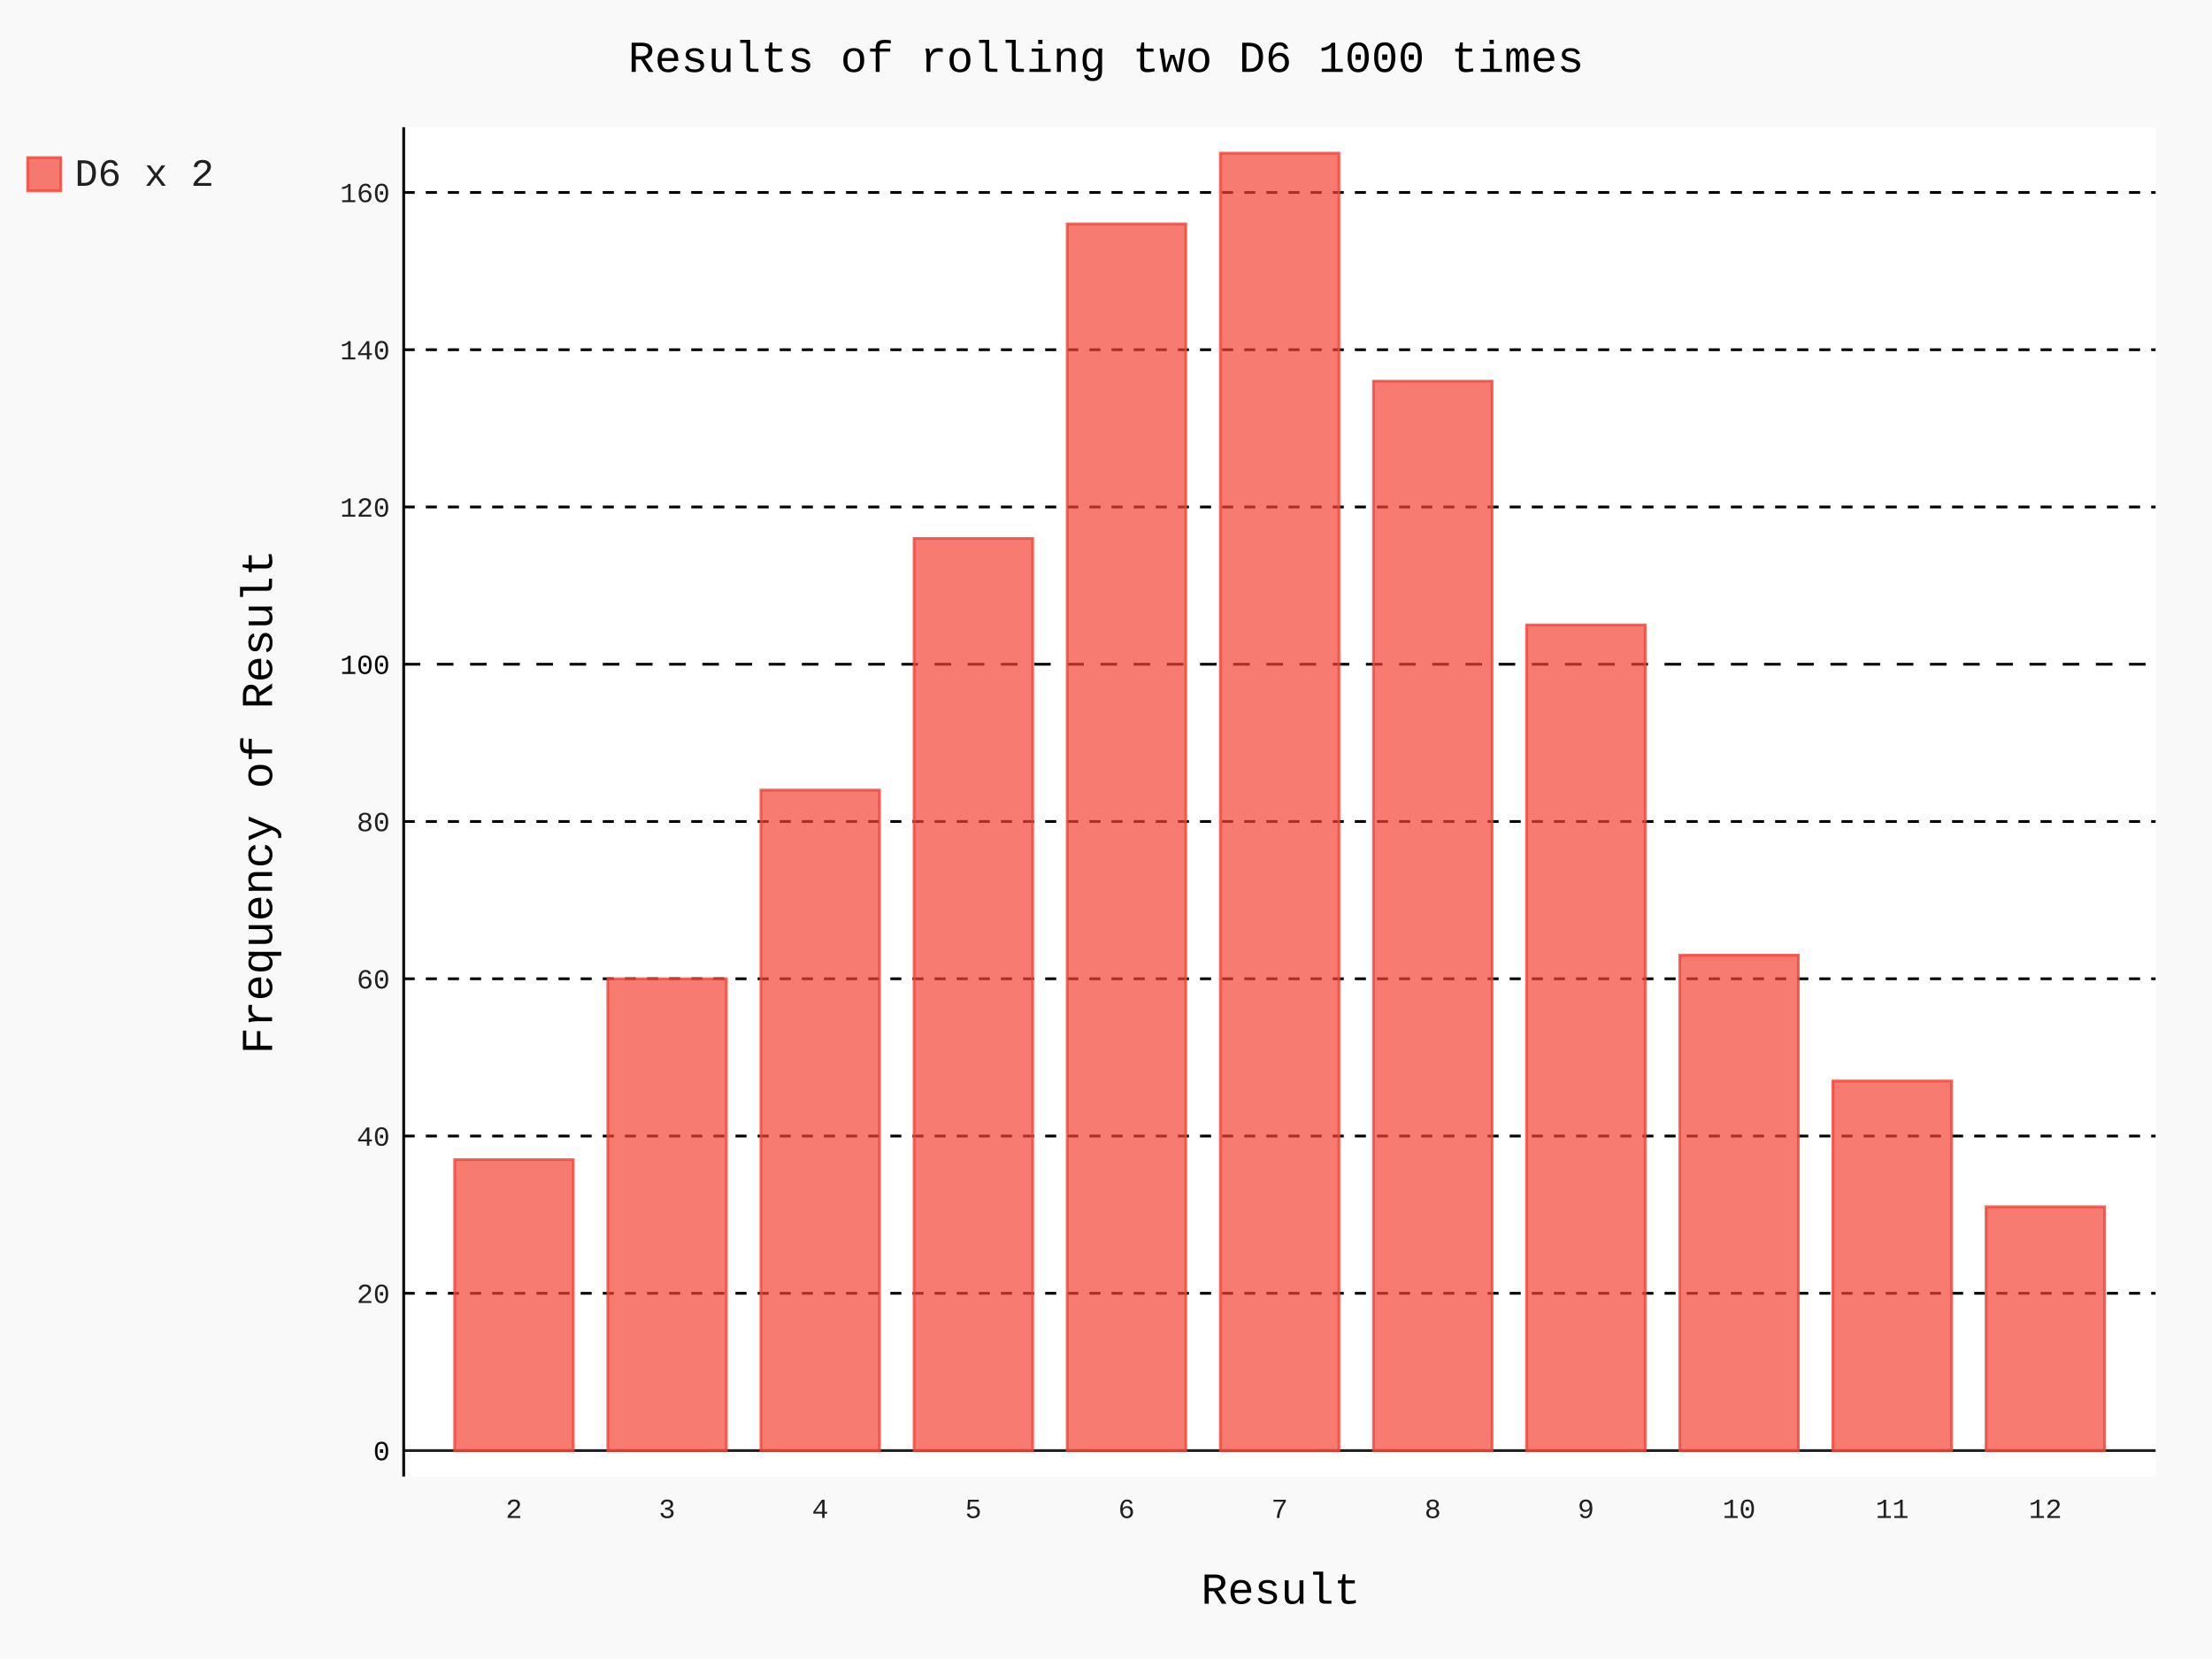
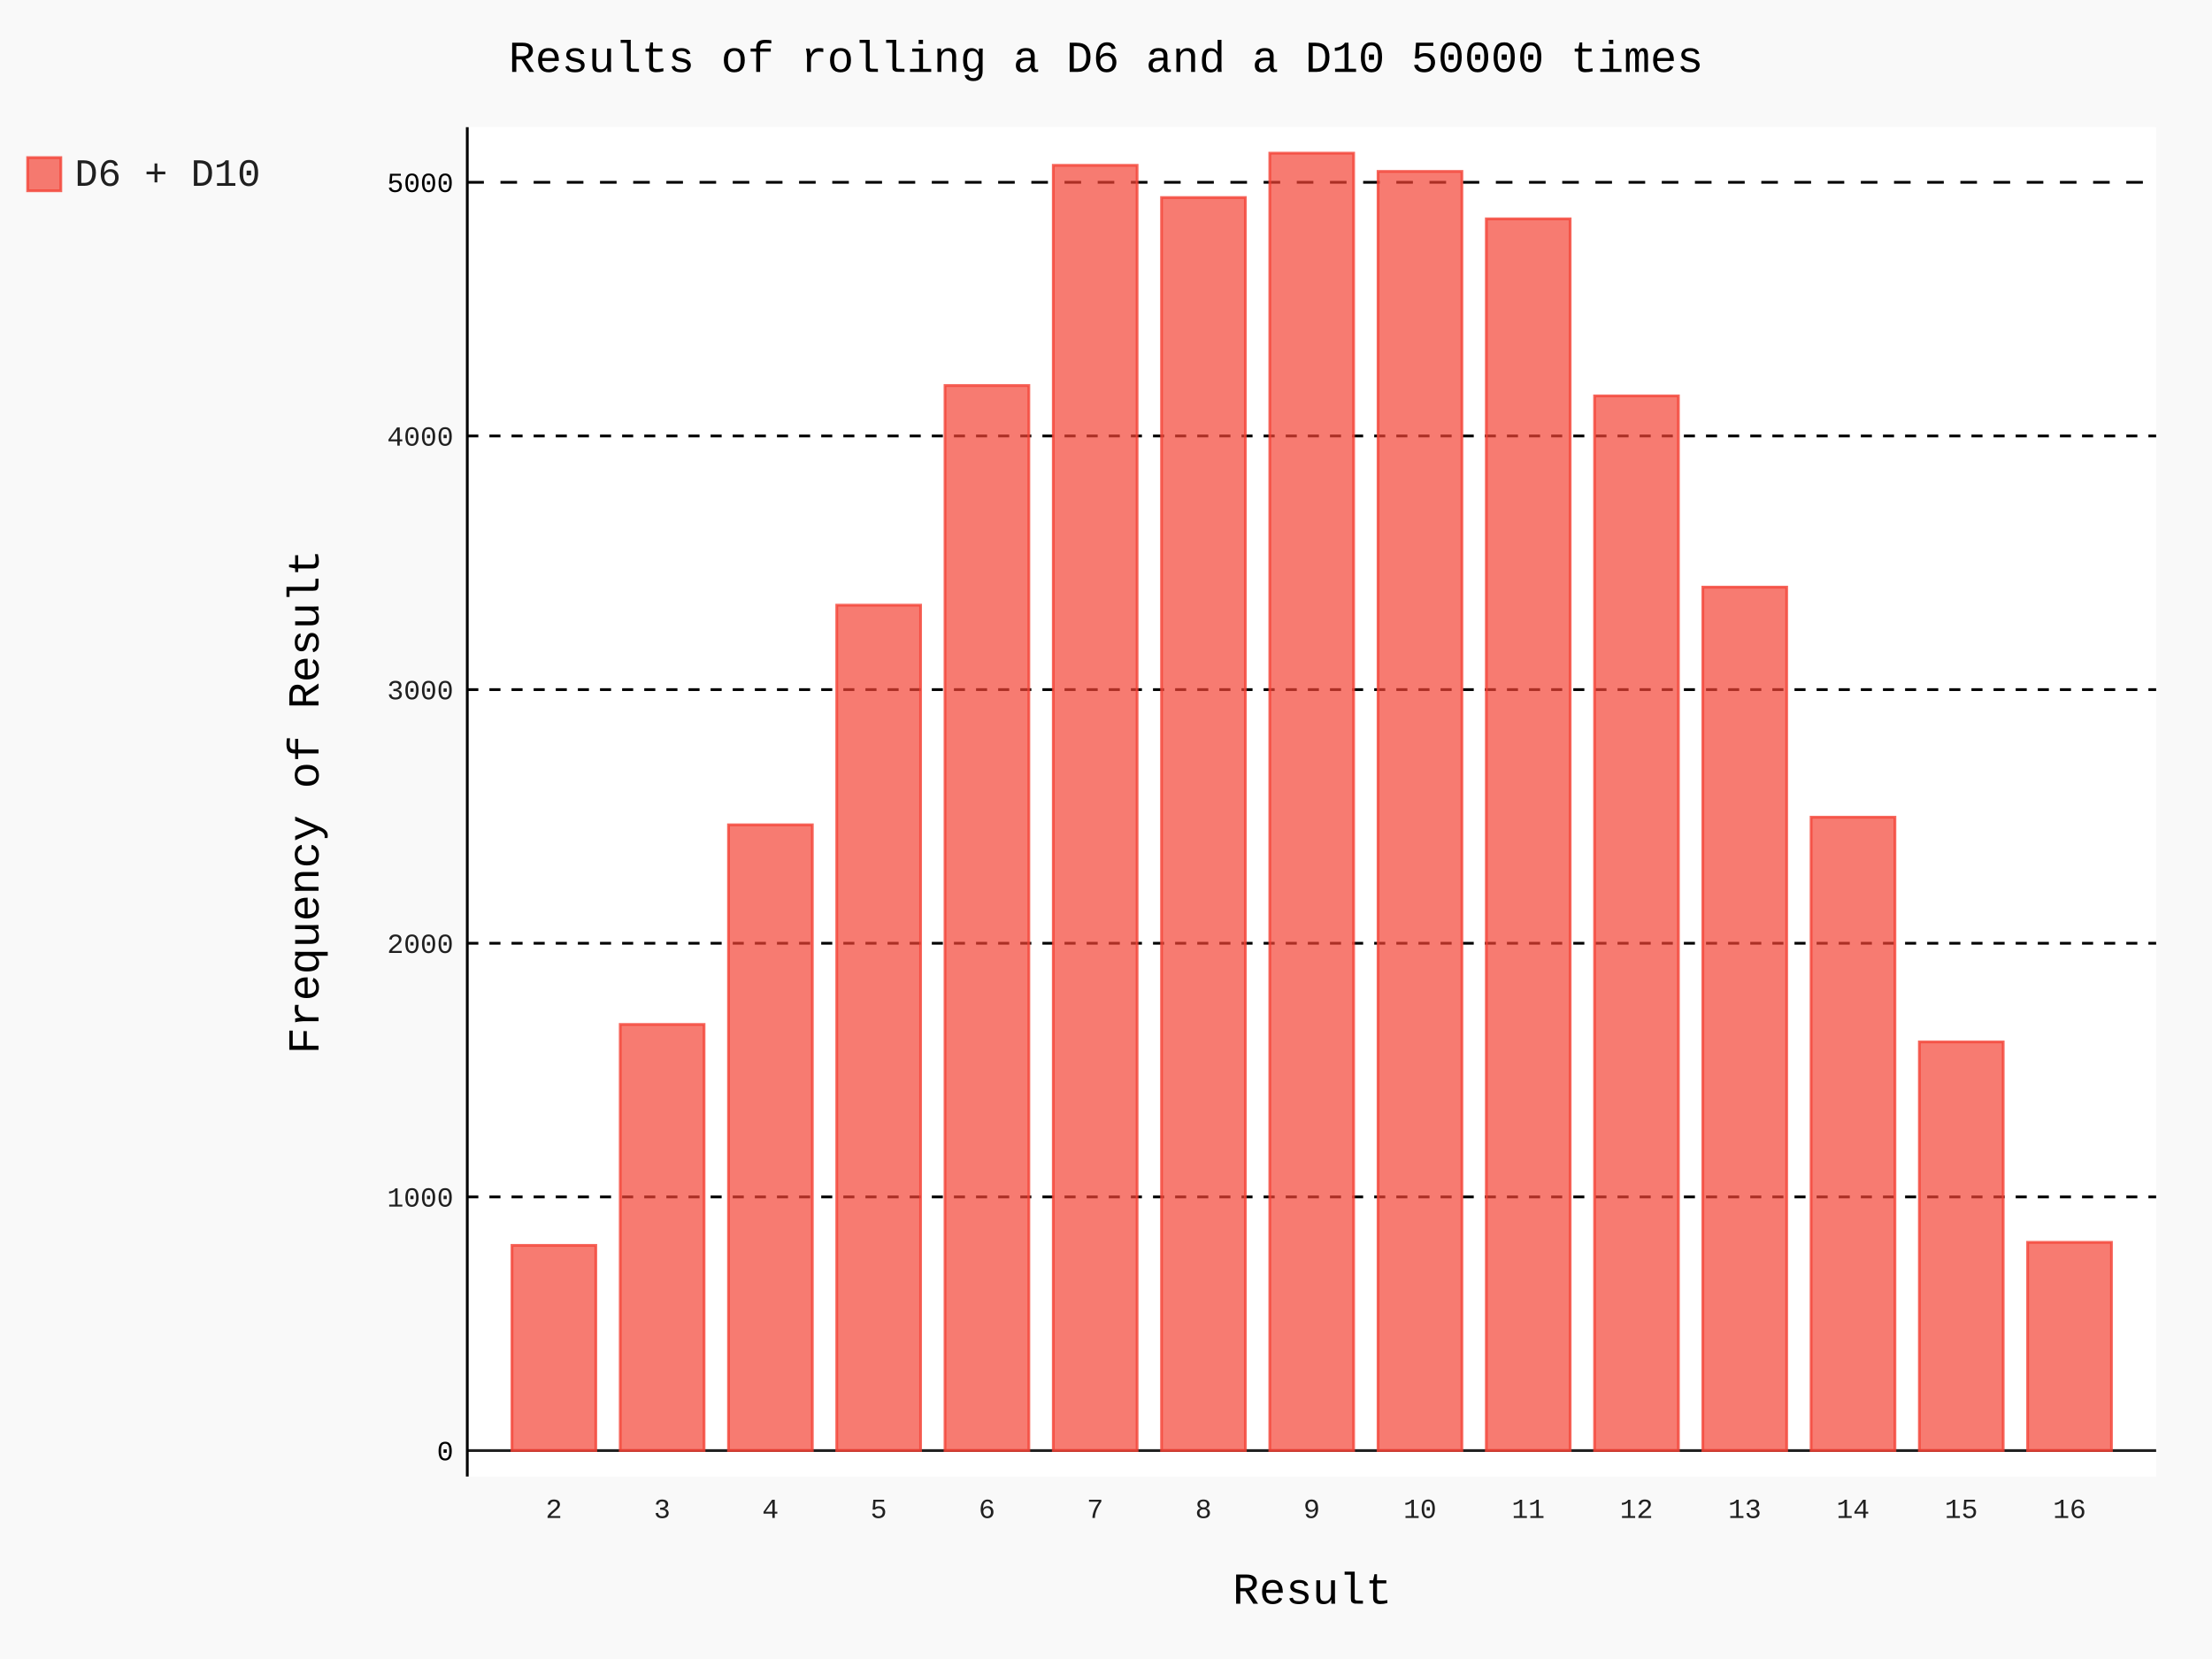
- <svg xmlns="http://www.w3.org/2000/svg" id="chart-db218579-0172-43c6-b3f4-355b57b62319" class="pygal-chart" viewBox="0 0 800 600">
+ <svg xmlns="http://www.w3.org/2000/svg" id="chart-ce2c9c45-e03d-4e80-b4ab-7c706a3ed057" class="pygal-chart" viewBox="0 0 800 600">
  <defs>
-     <style type="text/css">#chart-db218579-0172-43c6-b3f4-355b57b62319{-webkit-user-select:none;-webkit-font-smoothing:antialiased;font-family:Consolas,"Liberation Mono",Menlo,Courier,monospace}#chart-db218579-0172-43c6-b3f4-355b57b62319 .title{font-family:Consolas,"Liberation Mono",Menlo,Courier,monospace;font-size:16px}#chart-db218579-0172-43c6-b3f4-355b57b62319 .legends .legend text{font-family:Consolas,"Liberation Mono",Menlo,Courier,monospace;font-size:14px}#chart-db218579-0172-43c6-b3f4-355b57b62319 .axis text{font-family:Consolas,"Liberation Mono",Menlo,Courier,monospace;font-size:10px}#chart-db218579-0172-43c6-b3f4-355b57b62319 .axis text.major{font-family:Consolas,"Liberation Mono",Menlo,Courier,monospace;font-size:10px}#chart-db218579-0172-43c6-b3f4-355b57b62319 .text-overlay text.value{font-family:Consolas,"Liberation Mono",Menlo,Courier,monospace;font-size:16px}#chart-db218579-0172-43c6-b3f4-355b57b62319 .text-overlay text.label{font-family:Consolas,"Liberation Mono",Menlo,Courier,monospace;font-size:10px}#chart-db218579-0172-43c6-b3f4-355b57b62319 .tooltip{font-family:Consolas,"Liberation Mono",Menlo,Courier,monospace;font-size:14px}#chart-db218579-0172-43c6-b3f4-355b57b62319 text.no_data{font-family:Consolas,"Liberation Mono",Menlo,Courier,monospace;font-size:64px}
- #chart-db218579-0172-43c6-b3f4-355b57b62319{background-color:rgba(249,249,249,1)}#chart-db218579-0172-43c6-b3f4-355b57b62319 path,#chart-db218579-0172-43c6-b3f4-355b57b62319 line,#chart-db218579-0172-43c6-b3f4-355b57b62319 rect,#chart-db218579-0172-43c6-b3f4-355b57b62319 circle{-webkit-transition:150ms;-moz-transition:150ms;transition:150ms}#chart-db218579-0172-43c6-b3f4-355b57b62319 .graph &gt; .background{fill:rgba(249,249,249,1)}#chart-db218579-0172-43c6-b3f4-355b57b62319 .plot &gt; .background{fill:rgba(255,255,255,1)}#chart-db218579-0172-43c6-b3f4-355b57b62319 .graph{fill:rgba(0,0,0,.87)}#chart-db218579-0172-43c6-b3f4-355b57b62319 text.no_data{fill:rgba(0,0,0,1)}#chart-db218579-0172-43c6-b3f4-355b57b62319 .title{fill:rgba(0,0,0,1)}#chart-db218579-0172-43c6-b3f4-355b57b62319 .legends .legend text{fill:rgba(0,0,0,.87)}#chart-db218579-0172-43c6-b3f4-355b57b62319 .legends .legend:hover text{fill:rgba(0,0,0,1)}#chart-db218579-0172-43c6-b3f4-355b57b62319 .axis .line{stroke:rgba(0,0,0,1)}#chart-db218579-0172-43c6-b3f4-355b57b62319 .axis .guide.line{stroke:rgba(0,0,0,.54)}#chart-db218579-0172-43c6-b3f4-355b57b62319 .axis .major.line{stroke:rgba(0,0,0,.87)}#chart-db218579-0172-43c6-b3f4-355b57b62319 .axis text.major{fill:rgba(0,0,0,1)}#chart-db218579-0172-43c6-b3f4-355b57b62319 .axis.y .guides:hover .guide.line,#chart-db218579-0172-43c6-b3f4-355b57b62319 .line-graph .axis.x .guides:hover .guide.line,#chart-db218579-0172-43c6-b3f4-355b57b62319 .stackedline-graph .axis.x .guides:hover .guide.line,#chart-db218579-0172-43c6-b3f4-355b57b62319 .xy-graph .axis.x .guides:hover .guide.line{stroke:rgba(0,0,0,1)}#chart-db218579-0172-43c6-b3f4-355b57b62319 .axis .guides:hover text{fill:rgba(0,0,0,1)}#chart-db218579-0172-43c6-b3f4-355b57b62319 .reactive{fill-opacity:.7;stroke-opacity:.8;stroke-width:1}#chart-db218579-0172-43c6-b3f4-355b57b62319 .ci{stroke:rgba(0,0,0,.87)}#chart-db218579-0172-43c6-b3f4-355b57b62319 .reactive.active,#chart-db218579-0172-43c6-b3f4-355b57b62319 .active .reactive{fill-opacity:.8;stroke-opacity:.9;stroke-width:4}#chart-db218579-0172-43c6-b3f4-355b57b62319 .ci .reactive.active{stroke-width:1.5}#chart-db218579-0172-43c6-b3f4-355b57b62319 .series text{fill:rgba(0,0,0,1)}#chart-db218579-0172-43c6-b3f4-355b57b62319 .tooltip rect{fill:rgba(255,255,255,1);stroke:rgba(0,0,0,1);-webkit-transition:opacity 150ms;-moz-transition:opacity 150ms;transition:opacity 150ms}#chart-db218579-0172-43c6-b3f4-355b57b62319 .tooltip .label{fill:rgba(0,0,0,.87)}#chart-db218579-0172-43c6-b3f4-355b57b62319 .tooltip .label{fill:rgba(0,0,0,.87)}#chart-db218579-0172-43c6-b3f4-355b57b62319 .tooltip .legend{font-size:.8em;fill:rgba(0,0,0,.54)}#chart-db218579-0172-43c6-b3f4-355b57b62319 .tooltip .x_label{font-size:.6em;fill:rgba(0,0,0,1)}#chart-db218579-0172-43c6-b3f4-355b57b62319 .tooltip .xlink{font-size:.5em;text-decoration:underline}#chart-db218579-0172-43c6-b3f4-355b57b62319 .tooltip .value{font-size:1.5em}#chart-db218579-0172-43c6-b3f4-355b57b62319 .bound{font-size:.5em}#chart-db218579-0172-43c6-b3f4-355b57b62319 .max-value{font-size:.75em;fill:rgba(0,0,0,.54)}#chart-db218579-0172-43c6-b3f4-355b57b62319 .map-element{fill:rgba(255,255,255,1);stroke:rgba(0,0,0,.54) !important}#chart-db218579-0172-43c6-b3f4-355b57b62319 .map-element .reactive{fill-opacity:inherit;stroke-opacity:inherit}#chart-db218579-0172-43c6-b3f4-355b57b62319 .color-0,#chart-db218579-0172-43c6-b3f4-355b57b62319 .color-0 a:visited{stroke:#F44336;fill:#F44336}#chart-db218579-0172-43c6-b3f4-355b57b62319 .text-overlay .color-0 text{fill:black}
- #chart-db218579-0172-43c6-b3f4-355b57b62319 text.no_data{text-anchor:middle}#chart-db218579-0172-43c6-b3f4-355b57b62319 .guide.line{fill:none}#chart-db218579-0172-43c6-b3f4-355b57b62319 .centered{text-anchor:middle}#chart-db218579-0172-43c6-b3f4-355b57b62319 .title{text-anchor:middle}#chart-db218579-0172-43c6-b3f4-355b57b62319 .legends .legend text{fill-opacity:1}#chart-db218579-0172-43c6-b3f4-355b57b62319 .axis.x text{text-anchor:middle}#chart-db218579-0172-43c6-b3f4-355b57b62319 .axis.x:not(.web) text[transform]{text-anchor:start}#chart-db218579-0172-43c6-b3f4-355b57b62319 .axis.x:not(.web) text[transform].backwards{text-anchor:end}#chart-db218579-0172-43c6-b3f4-355b57b62319 .axis.y text{text-anchor:end}#chart-db218579-0172-43c6-b3f4-355b57b62319 .axis.y text[transform].backwards{text-anchor:start}#chart-db218579-0172-43c6-b3f4-355b57b62319 .axis.y2 text{text-anchor:start}#chart-db218579-0172-43c6-b3f4-355b57b62319 .axis.y2 text[transform].backwards{text-anchor:end}#chart-db218579-0172-43c6-b3f4-355b57b62319 .axis .guide.line{stroke-dasharray:4,4;stroke:black}#chart-db218579-0172-43c6-b3f4-355b57b62319 .axis .major.guide.line{stroke-dasharray:6,6;stroke:black}#chart-db218579-0172-43c6-b3f4-355b57b62319 .horizontal .axis.y .guide.line,#chart-db218579-0172-43c6-b3f4-355b57b62319 .horizontal .axis.y2 .guide.line,#chart-db218579-0172-43c6-b3f4-355b57b62319 .vertical .axis.x .guide.line{opacity:0}#chart-db218579-0172-43c6-b3f4-355b57b62319 .horizontal .axis.always_show .guide.line,#chart-db218579-0172-43c6-b3f4-355b57b62319 .vertical .axis.always_show .guide.line{opacity:1 !important}#chart-db218579-0172-43c6-b3f4-355b57b62319 .axis.y .guides:hover .guide.line,#chart-db218579-0172-43c6-b3f4-355b57b62319 .axis.y2 .guides:hover .guide.line,#chart-db218579-0172-43c6-b3f4-355b57b62319 .axis.x .guides:hover .guide.line{opacity:1}#chart-db218579-0172-43c6-b3f4-355b57b62319 .axis .guides:hover text{opacity:1}#chart-db218579-0172-43c6-b3f4-355b57b62319 .nofill{fill:none}#chart-db218579-0172-43c6-b3f4-355b57b62319 .subtle-fill{fill-opacity:.2}#chart-db218579-0172-43c6-b3f4-355b57b62319 .dot{stroke-width:1px;fill-opacity:1;stroke-opacity:1}#chart-db218579-0172-43c6-b3f4-355b57b62319 .dot.active{stroke-width:5px}#chart-db218579-0172-43c6-b3f4-355b57b62319 .dot.negative{fill:transparent}#chart-db218579-0172-43c6-b3f4-355b57b62319 text,#chart-db218579-0172-43c6-b3f4-355b57b62319 tspan{stroke:none !important}#chart-db218579-0172-43c6-b3f4-355b57b62319 .series text.active{opacity:1}#chart-db218579-0172-43c6-b3f4-355b57b62319 .tooltip rect{fill-opacity:.95;stroke-width:.5}#chart-db218579-0172-43c6-b3f4-355b57b62319 .tooltip text{fill-opacity:1}#chart-db218579-0172-43c6-b3f4-355b57b62319 .showable{visibility:hidden}#chart-db218579-0172-43c6-b3f4-355b57b62319 .showable.shown{visibility:visible}#chart-db218579-0172-43c6-b3f4-355b57b62319 .gauge-background{fill:rgba(229,229,229,1);stroke:none}#chart-db218579-0172-43c6-b3f4-355b57b62319 .bg-lines{stroke:rgba(249,249,249,1);stroke-width:2px}</style>
+     <style type="text/css">#chart-ce2c9c45-e03d-4e80-b4ab-7c706a3ed057{-webkit-user-select:none;-webkit-font-smoothing:antialiased;font-family:Consolas,"Liberation Mono",Menlo,Courier,monospace}#chart-ce2c9c45-e03d-4e80-b4ab-7c706a3ed057 .title{font-family:Consolas,"Liberation Mono",Menlo,Courier,monospace;font-size:16px}#chart-ce2c9c45-e03d-4e80-b4ab-7c706a3ed057 .legends .legend text{font-family:Consolas,"Liberation Mono",Menlo,Courier,monospace;font-size:14px}#chart-ce2c9c45-e03d-4e80-b4ab-7c706a3ed057 .axis text{font-family:Consolas,"Liberation Mono",Menlo,Courier,monospace;font-size:10px}#chart-ce2c9c45-e03d-4e80-b4ab-7c706a3ed057 .axis text.major{font-family:Consolas,"Liberation Mono",Menlo,Courier,monospace;font-size:10px}#chart-ce2c9c45-e03d-4e80-b4ab-7c706a3ed057 .text-overlay text.value{font-family:Consolas,"Liberation Mono",Menlo,Courier,monospace;font-size:16px}#chart-ce2c9c45-e03d-4e80-b4ab-7c706a3ed057 .text-overlay text.label{font-family:Consolas,"Liberation Mono",Menlo,Courier,monospace;font-size:10px}#chart-ce2c9c45-e03d-4e80-b4ab-7c706a3ed057 .tooltip{font-family:Consolas,"Liberation Mono",Menlo,Courier,monospace;font-size:14px}#chart-ce2c9c45-e03d-4e80-b4ab-7c706a3ed057 text.no_data{font-family:Consolas,"Liberation Mono",Menlo,Courier,monospace;font-size:64px}
+ #chart-ce2c9c45-e03d-4e80-b4ab-7c706a3ed057{background-color:rgba(249,249,249,1)}#chart-ce2c9c45-e03d-4e80-b4ab-7c706a3ed057 path,#chart-ce2c9c45-e03d-4e80-b4ab-7c706a3ed057 line,#chart-ce2c9c45-e03d-4e80-b4ab-7c706a3ed057 rect,#chart-ce2c9c45-e03d-4e80-b4ab-7c706a3ed057 circle{-webkit-transition:150ms;-moz-transition:150ms;transition:150ms}#chart-ce2c9c45-e03d-4e80-b4ab-7c706a3ed057 .graph &gt; .background{fill:rgba(249,249,249,1)}#chart-ce2c9c45-e03d-4e80-b4ab-7c706a3ed057 .plot &gt; .background{fill:rgba(255,255,255,1)}#chart-ce2c9c45-e03d-4e80-b4ab-7c706a3ed057 .graph{fill:rgba(0,0,0,.87)}#chart-ce2c9c45-e03d-4e80-b4ab-7c706a3ed057 text.no_data{fill:rgba(0,0,0,1)}#chart-ce2c9c45-e03d-4e80-b4ab-7c706a3ed057 .title{fill:rgba(0,0,0,1)}#chart-ce2c9c45-e03d-4e80-b4ab-7c706a3ed057 .legends .legend text{fill:rgba(0,0,0,.87)}#chart-ce2c9c45-e03d-4e80-b4ab-7c706a3ed057 .legends .legend:hover text{fill:rgba(0,0,0,1)}#chart-ce2c9c45-e03d-4e80-b4ab-7c706a3ed057 .axis .line{stroke:rgba(0,0,0,1)}#chart-ce2c9c45-e03d-4e80-b4ab-7c706a3ed057 .axis .guide.line{stroke:rgba(0,0,0,.54)}#chart-ce2c9c45-e03d-4e80-b4ab-7c706a3ed057 .axis .major.line{stroke:rgba(0,0,0,.87)}#chart-ce2c9c45-e03d-4e80-b4ab-7c706a3ed057 .axis text.major{fill:rgba(0,0,0,1)}#chart-ce2c9c45-e03d-4e80-b4ab-7c706a3ed057 .axis.y .guides:hover .guide.line,#chart-ce2c9c45-e03d-4e80-b4ab-7c706a3ed057 .line-graph .axis.x .guides:hover .guide.line,#chart-ce2c9c45-e03d-4e80-b4ab-7c706a3ed057 .stackedline-graph .axis.x .guides:hover .guide.line,#chart-ce2c9c45-e03d-4e80-b4ab-7c706a3ed057 .xy-graph .axis.x .guides:hover .guide.line{stroke:rgba(0,0,0,1)}#chart-ce2c9c45-e03d-4e80-b4ab-7c706a3ed057 .axis .guides:hover text{fill:rgba(0,0,0,1)}#chart-ce2c9c45-e03d-4e80-b4ab-7c706a3ed057 .reactive{fill-opacity:.7;stroke-opacity:.8;stroke-width:1}#chart-ce2c9c45-e03d-4e80-b4ab-7c706a3ed057 .ci{stroke:rgba(0,0,0,.87)}#chart-ce2c9c45-e03d-4e80-b4ab-7c706a3ed057 .reactive.active,#chart-ce2c9c45-e03d-4e80-b4ab-7c706a3ed057 .active .reactive{fill-opacity:.8;stroke-opacity:.9;stroke-width:4}#chart-ce2c9c45-e03d-4e80-b4ab-7c706a3ed057 .ci .reactive.active{stroke-width:1.5}#chart-ce2c9c45-e03d-4e80-b4ab-7c706a3ed057 .series text{fill:rgba(0,0,0,1)}#chart-ce2c9c45-e03d-4e80-b4ab-7c706a3ed057 .tooltip rect{fill:rgba(255,255,255,1);stroke:rgba(0,0,0,1);-webkit-transition:opacity 150ms;-moz-transition:opacity 150ms;transition:opacity 150ms}#chart-ce2c9c45-e03d-4e80-b4ab-7c706a3ed057 .tooltip .label{fill:rgba(0,0,0,.87)}#chart-ce2c9c45-e03d-4e80-b4ab-7c706a3ed057 .tooltip .label{fill:rgba(0,0,0,.87)}#chart-ce2c9c45-e03d-4e80-b4ab-7c706a3ed057 .tooltip .legend{font-size:.8em;fill:rgba(0,0,0,.54)}#chart-ce2c9c45-e03d-4e80-b4ab-7c706a3ed057 .tooltip .x_label{font-size:.6em;fill:rgba(0,0,0,1)}#chart-ce2c9c45-e03d-4e80-b4ab-7c706a3ed057 .tooltip .xlink{font-size:.5em;text-decoration:underline}#chart-ce2c9c45-e03d-4e80-b4ab-7c706a3ed057 .tooltip .value{font-size:1.5em}#chart-ce2c9c45-e03d-4e80-b4ab-7c706a3ed057 .bound{font-size:.5em}#chart-ce2c9c45-e03d-4e80-b4ab-7c706a3ed057 .max-value{font-size:.75em;fill:rgba(0,0,0,.54)}#chart-ce2c9c45-e03d-4e80-b4ab-7c706a3ed057 .map-element{fill:rgba(255,255,255,1);stroke:rgba(0,0,0,.54) !important}#chart-ce2c9c45-e03d-4e80-b4ab-7c706a3ed057 .map-element .reactive{fill-opacity:inherit;stroke-opacity:inherit}#chart-ce2c9c45-e03d-4e80-b4ab-7c706a3ed057 .color-0,#chart-ce2c9c45-e03d-4e80-b4ab-7c706a3ed057 .color-0 a:visited{stroke:#F44336;fill:#F44336}#chart-ce2c9c45-e03d-4e80-b4ab-7c706a3ed057 .text-overlay .color-0 text{fill:black}
+ #chart-ce2c9c45-e03d-4e80-b4ab-7c706a3ed057 text.no_data{text-anchor:middle}#chart-ce2c9c45-e03d-4e80-b4ab-7c706a3ed057 .guide.line{fill:none}#chart-ce2c9c45-e03d-4e80-b4ab-7c706a3ed057 .centered{text-anchor:middle}#chart-ce2c9c45-e03d-4e80-b4ab-7c706a3ed057 .title{text-anchor:middle}#chart-ce2c9c45-e03d-4e80-b4ab-7c706a3ed057 .legends .legend text{fill-opacity:1}#chart-ce2c9c45-e03d-4e80-b4ab-7c706a3ed057 .axis.x text{text-anchor:middle}#chart-ce2c9c45-e03d-4e80-b4ab-7c706a3ed057 .axis.x:not(.web) text[transform]{text-anchor:start}#chart-ce2c9c45-e03d-4e80-b4ab-7c706a3ed057 .axis.x:not(.web) text[transform].backwards{text-anchor:end}#chart-ce2c9c45-e03d-4e80-b4ab-7c706a3ed057 .axis.y text{text-anchor:end}#chart-ce2c9c45-e03d-4e80-b4ab-7c706a3ed057 .axis.y text[transform].backwards{text-anchor:start}#chart-ce2c9c45-e03d-4e80-b4ab-7c706a3ed057 .axis.y2 text{text-anchor:start}#chart-ce2c9c45-e03d-4e80-b4ab-7c706a3ed057 .axis.y2 text[transform].backwards{text-anchor:end}#chart-ce2c9c45-e03d-4e80-b4ab-7c706a3ed057 .axis .guide.line{stroke-dasharray:4,4;stroke:black}#chart-ce2c9c45-e03d-4e80-b4ab-7c706a3ed057 .axis .major.guide.line{stroke-dasharray:6,6;stroke:black}#chart-ce2c9c45-e03d-4e80-b4ab-7c706a3ed057 .horizontal .axis.y .guide.line,#chart-ce2c9c45-e03d-4e80-b4ab-7c706a3ed057 .horizontal .axis.y2 .guide.line,#chart-ce2c9c45-e03d-4e80-b4ab-7c706a3ed057 .vertical .axis.x .guide.line{opacity:0}#chart-ce2c9c45-e03d-4e80-b4ab-7c706a3ed057 .horizontal .axis.always_show .guide.line,#chart-ce2c9c45-e03d-4e80-b4ab-7c706a3ed057 .vertical .axis.always_show .guide.line{opacity:1 !important}#chart-ce2c9c45-e03d-4e80-b4ab-7c706a3ed057 .axis.y .guides:hover .guide.line,#chart-ce2c9c45-e03d-4e80-b4ab-7c706a3ed057 .axis.y2 .guides:hover .guide.line,#chart-ce2c9c45-e03d-4e80-b4ab-7c706a3ed057 .axis.x .guides:hover .guide.line{opacity:1}#chart-ce2c9c45-e03d-4e80-b4ab-7c706a3ed057 .axis .guides:hover text{opacity:1}#chart-ce2c9c45-e03d-4e80-b4ab-7c706a3ed057 .nofill{fill:none}#chart-ce2c9c45-e03d-4e80-b4ab-7c706a3ed057 .subtle-fill{fill-opacity:.2}#chart-ce2c9c45-e03d-4e80-b4ab-7c706a3ed057 .dot{stroke-width:1px;fill-opacity:1;stroke-opacity:1}#chart-ce2c9c45-e03d-4e80-b4ab-7c706a3ed057 .dot.active{stroke-width:5px}#chart-ce2c9c45-e03d-4e80-b4ab-7c706a3ed057 .dot.negative{fill:transparent}#chart-ce2c9c45-e03d-4e80-b4ab-7c706a3ed057 text,#chart-ce2c9c45-e03d-4e80-b4ab-7c706a3ed057 tspan{stroke:none !important}#chart-ce2c9c45-e03d-4e80-b4ab-7c706a3ed057 .series text.active{opacity:1}#chart-ce2c9c45-e03d-4e80-b4ab-7c706a3ed057 .tooltip rect{fill-opacity:.95;stroke-width:.5}#chart-ce2c9c45-e03d-4e80-b4ab-7c706a3ed057 .tooltip text{fill-opacity:1}#chart-ce2c9c45-e03d-4e80-b4ab-7c706a3ed057 .showable{visibility:hidden}#chart-ce2c9c45-e03d-4e80-b4ab-7c706a3ed057 .showable.shown{visibility:visible}#chart-ce2c9c45-e03d-4e80-b4ab-7c706a3ed057 .gauge-background{fill:rgba(229,229,229,1);stroke:none}#chart-ce2c9c45-e03d-4e80-b4ab-7c706a3ed057 .bg-lines{stroke:rgba(249,249,249,1);stroke-width:2px}</style>
  </defs>
  <g class="graph bar-graph vertical">
    <rect x="0" y="0" width="800" height="600" class="background" />
-     <g transform="translate(146, 46)" class="plot">
-       <rect x="0" y="0" width="633.6" height="488" class="background" />
+     <g transform="translate(169, 46)" class="plot">
+       <rect x="0" y="0" width="610.8" height="488" class="background" />
      <g class="axis y always_show">
        <g class="guides">
-           <path d="M0 478.615 h633.6" class="axis major line" />
+           <path d="M0 478.615 h610.8" class="axis major line" />
          <text x="-5" y="482.115" class="major">0</text>
        </g>
        <g class="guides">
-           <path d="M0 421.739 h633.6" class="guide line" />
-           <text x="-5" y="425.239" class="">20</text>
+           <path d="M0 386.879 h610.8" class="guide line" />
+           <text x="-5" y="390.379" class="">1000</text>
        </g>
        <g class="guides">
-           <path d="M0 364.862 h633.6" class="guide line" />
-           <text x="-5" y="368.362" class="">40</text>
+           <path d="M0 295.143 h610.8" class="guide line" />
+           <text x="-5" y="298.643" class="">2000</text>
        </g>
        <g class="guides">
-           <path d="M0 307.986 h633.6" class="guide line" />
-           <text x="-5" y="311.486" class="">60</text>
+           <path d="M0 203.407 h610.8" class="guide line" />
+           <text x="-5" y="206.907" class="">3000</text>
        </g>
        <g class="guides">
-           <path d="M0 251.11 h633.6" class="guide line" />
-           <text x="-5" y="254.61" class="">80</text>
+           <path d="M0 111.671 h610.8" class="guide line" />
+           <text x="-5" y="115.171" class="">4000</text>
        </g>
        <g class="guides">
-           <path d="M0 194.233 h633.6" class="major guide line" />
-           <text x="-5" y="197.733" class="major">100</text>
-         </g>
-         <g class="guides">
-           <path d="M0 137.357 h633.6" class="guide line" />
-           <text x="-5" y="140.857" class="">120</text>
-         </g>
-         <g class="guides">
-           <path d="M0 80.48 h633.6" class="guide line" />
-           <text x="-5" y="83.98" class="">140</text>
-         </g>
-         <g class="guides">
-           <path d="M0 23.604 h633.6" class="guide line" />
-           <text x="-5" y="27.104" class="">160</text>
+           <path d="M0 19.934 h610.8" class="major guide line" />
+           <text x="-5" y="23.434" class="major">5000</text>
        </g>
      </g>
      <g class="axis x">
        <path d="M0 0 v488" class="line" />
        <g class="guides">
-           <path d="M39.877 0 v488" class="guide line" />
-           <text x="39.877" y="503.0" class="">2</text>
+           <path d="M31.323 0 v488" class="guide line" />
+           <text x="31.323" y="503.0" class="">2</text>
        </g>
        <g class="guides">
-           <path d="M95.262 0 v488" class="guide line" />
-           <text x="95.262" y="503.0" class="">3</text>
+           <path d="M70.477 0 v488" class="guide line" />
+           <text x="70.477" y="503.0" class="">3</text>
        </g>
        <g class="guides">
-           <path d="M150.646 0 v488" class="guide line" />
-           <text x="150.646" y="503.0" class="">4</text>
+           <path d="M109.631 0 v488" class="guide line" />
+           <text x="109.631" y="503.0" class="">4</text>
        </g>
        <g class="guides">
-           <path d="M206.031 0 v488" class="guide line" />
-           <text x="206.031" y="503.0" class="">5</text>
+           <path d="M148.785 0 v488" class="guide line" />
+           <text x="148.785" y="503.0" class="">5</text>
        </g>
        <g class="guides">
-           <path d="M261.415 0 v488" class="guide line" />
-           <text x="261.415" y="503.0" class="">6</text>
+           <path d="M187.938 0 v488" class="guide line" />
+           <text x="187.938" y="503.0" class="">6</text>
        </g>
        <g class="guides">
-           <path d="M316.8 0 v488" class="guide line" />
-           <text x="316.8" y="503.0" class="">7</text>
+           <path d="M227.092 0 v488" class="guide line" />
+           <text x="227.092" y="503.0" class="">7</text>
        </g>
        <g class="guides">
-           <path d="M372.185 0 v488" class="guide line" />
-           <text x="372.185" y="503.0" class="">8</text>
+           <path d="M266.246 0 v488" class="guide line" />
+           <text x="266.246" y="503.0" class="">8</text>
        </g>
        <g class="guides">
-           <path d="M427.569 0 v488" class="guide line" />
-           <text x="427.569" y="503.0" class="">9</text>
+           <path d="M305.4 0 v488" class="guide line" />
+           <text x="305.4" y="503.0" class="">9</text>
        </g>
        <g class="guides">
-           <path d="M482.954 0 v488" class="guide line" />
-           <text x="482.954" y="503.0" class="">10</text>
+           <path d="M344.554 0 v488" class="guide line" />
+           <text x="344.554" y="503.0" class="">10</text>
        </g>
        <g class="guides">
-           <path d="M538.338 0 v488" class="guide line" />
-           <text x="538.338" y="503.0" class="">11</text>
+           <path d="M383.708 0 v488" class="guide line" />
+           <text x="383.708" y="503.0" class="">11</text>
        </g>
        <g class="guides">
-           <path d="M593.723 0 v488" class="guide line" />
-           <text x="593.723" y="503.0" class="">12</text>
+           <path d="M422.862 0 v488" class="guide line" />
+           <text x="422.862" y="503.0" class="">12</text>
+         </g>
+         <g class="guides">
+           <path d="M462.015 0 v488" class="guide line" />
+           <text x="462.015" y="503.0" class="">13</text>
+         </g>
+         <g class="guides">
+           <path d="M501.169 0 v488" class="guide line" />
+           <text x="501.169" y="503.0" class="">14</text>
+         </g>
+         <g class="guides">
+           <path d="M540.323 0 v488" class="guide line" />
+           <text x="540.323" y="503.0" class="">15</text>
+         </g>
+         <g class="guides">
+           <path d="M579.477 0 v488" class="guide line" />
+           <text x="579.477" y="503.0" class="">16</text>
        </g>
      </g>
      <g class="series serie-0 color-0">
        <g class="bars">
          <g class="bar">
-             <rect x="18.432" y="373.394" rx="0" ry="0" width="42.89" height="105.221" class="rect reactive tooltip-trigger" />
+             <rect x="16.163" y="404.401" rx="0" ry="0" width="30.321" height="74.215" class="rect reactive tooltip-trigger" />
          </g>
          <g class="bar">
-             <rect x="73.817" y="307.986" rx="0" ry="0" width="42.89" height="170.629" class="rect reactive tooltip-trigger" />
+             <rect x="55.317" y="324.499" rx="0" ry="0" width="30.321" height="154.117" class="rect reactive tooltip-trigger" />
          </g>
          <g class="bar">
-             <rect x="129.201" y="239.734" rx="0" ry="0" width="42.89" height="238.881" class="rect reactive tooltip-trigger" />
+             <rect x="94.47" y="252.302" rx="0" ry="0" width="30.321" height="226.313" class="rect reactive tooltip-trigger" />
          </g>
          <g class="bar">
-             <rect x="184.586" y="148.732" rx="0" ry="0" width="42.89" height="329.883" class="rect reactive tooltip-trigger" />
+             <rect x="133.624" y="172.859" rx="0" ry="0" width="30.321" height="305.757" class="rect reactive tooltip-trigger" />
          </g>
          <g class="bar">
-             <rect x="239.97" y="34.979" rx="0" ry="0" width="42.89" height="443.636" class="rect reactive tooltip-trigger" />
+             <rect x="172.778" y="93.415" rx="0" ry="0" width="30.321" height="385.2" class="rect reactive tooltip-trigger" />
          </g>
          <g class="bar">
-             <rect x="295.355" y="9.385" rx="0" ry="0" width="42.89" height="469.231" class="rect reactive tooltip-trigger" />
+             <rect x="211.932" y="13.788" rx="0" ry="0" width="30.321" height="464.827" class="rect reactive tooltip-trigger" />
          </g>
          <g class="bar">
-             <rect x="350.74" y="91.855" rx="0" ry="0" width="42.89" height="386.76" class="rect reactive tooltip-trigger" />
+             <rect x="251.086" y="25.438" rx="0" ry="0" width="30.321" height="453.177" class="rect reactive tooltip-trigger" />
          </g>
          <g class="bar">
-             <rect x="406.124" y="180.014" rx="0" ry="0" width="42.89" height="298.601" class="rect reactive tooltip-trigger" />
+             <rect x="290.24" y="9.385" rx="0" ry="0" width="30.321" height="469.231" class="rect reactive tooltip-trigger" />
          </g>
          <g class="bar">
-             <rect x="461.509" y="299.455" rx="0" ry="0" width="42.89" height="179.161" class="rect reactive tooltip-trigger" />
+             <rect x="329.393" y="15.99" rx="0" ry="0" width="30.321" height="462.626" class="rect reactive tooltip-trigger" />
          </g>
          <g class="bar">
-             <rect x="516.894" y="344.956" rx="0" ry="0" width="42.89" height="133.66" class="rect reactive tooltip-trigger" />
+             <rect x="368.547" y="33.144" rx="0" ry="0" width="30.321" height="445.471" class="rect reactive tooltip-trigger" />
          </g>
          <g class="bar">
-             <rect x="572.278" y="390.457" rx="0" ry="0" width="42.89" height="88.159" class="rect reactive tooltip-trigger" />
+             <rect x="407.701" y="97.176" rx="0" ry="0" width="30.321" height="381.439" class="rect reactive tooltip-trigger" />
+           </g>
+           <g class="bar">
+             <rect x="446.855" y="166.345" rx="0" ry="0" width="30.321" height="312.27" class="rect reactive tooltip-trigger" />
+           </g>
+           <g class="bar">
+             <rect x="486.009" y="249.55" rx="0" ry="0" width="30.321" height="229.065" class="rect reactive tooltip-trigger" />
+           </g>
+           <g class="bar">
+             <rect x="525.163" y="330.828" rx="0" ry="0" width="30.321" height="147.787" class="rect reactive tooltip-trigger" />
+           </g>
+           <g class="bar">
+             <rect x="564.317" y="403.3" rx="0" ry="0" width="30.321" height="75.315" class="rect reactive tooltip-trigger" />
          </g>
        </g>
      </g>
    </g>
    <g class="titles">
-       <text x="400.0" y="26" class="title plot_title">Results of rolling two D6 1000 times</text>
-       <text x="463.2" y="580" class="title">Result</text>
-       <text x="72.4" y="316.0" class="title" transform="rotate(-90 72.4 290)">Frequency of Result</text>
+       <text x="400.0" y="26" class="title plot_title">Results of rolling a D6 and a D10 50000 times</text>
+       <text x="474.6" y="580" class="title">Result</text>
+       <text x="89.2" y="316.0" class="title" transform="rotate(-90 89.2 290)">Frequency of Result</text>
    </g>
-     <g transform="translate(146, 46)" class="plot overlay">
+     <g transform="translate(169, 46)" class="plot overlay">
      <g class="series serie-0 color-0" />
    </g>
-     <g transform="translate(146, 46)" class="plot text-overlay">
+     <g transform="translate(169, 46)" class="plot text-overlay">
      <g class="series serie-0 color-0" />
    </g>
-     <g transform="translate(146, 46)" class="plot tooltip-overlay">
+     <g transform="translate(169, 46)" class="plot tooltip-overlay">
      <g transform="translate(0 0)" style="opacity: 0" class="tooltip">
        <rect rx="0" ry="0" width="0" height="0" class="tooltip-box" />
        <g class="text" />
      </g>
    </g>
    <g transform="translate(10, 56)" class="legends">
      <g id="activate-serie-0" class="legend reactive activate-serie">
        <rect x="0.0" y="1.0" width="12" height="12" class="color-0 reactive" />
-         <text x="17.0" y="11.2">D6 x 2</text>
+         <text x="17.0" y="11.2">D6 + D10</text>
      </g>
    </g>
    <g transform="translate(790, 56)" class="legends" />
  </g>
</svg>
